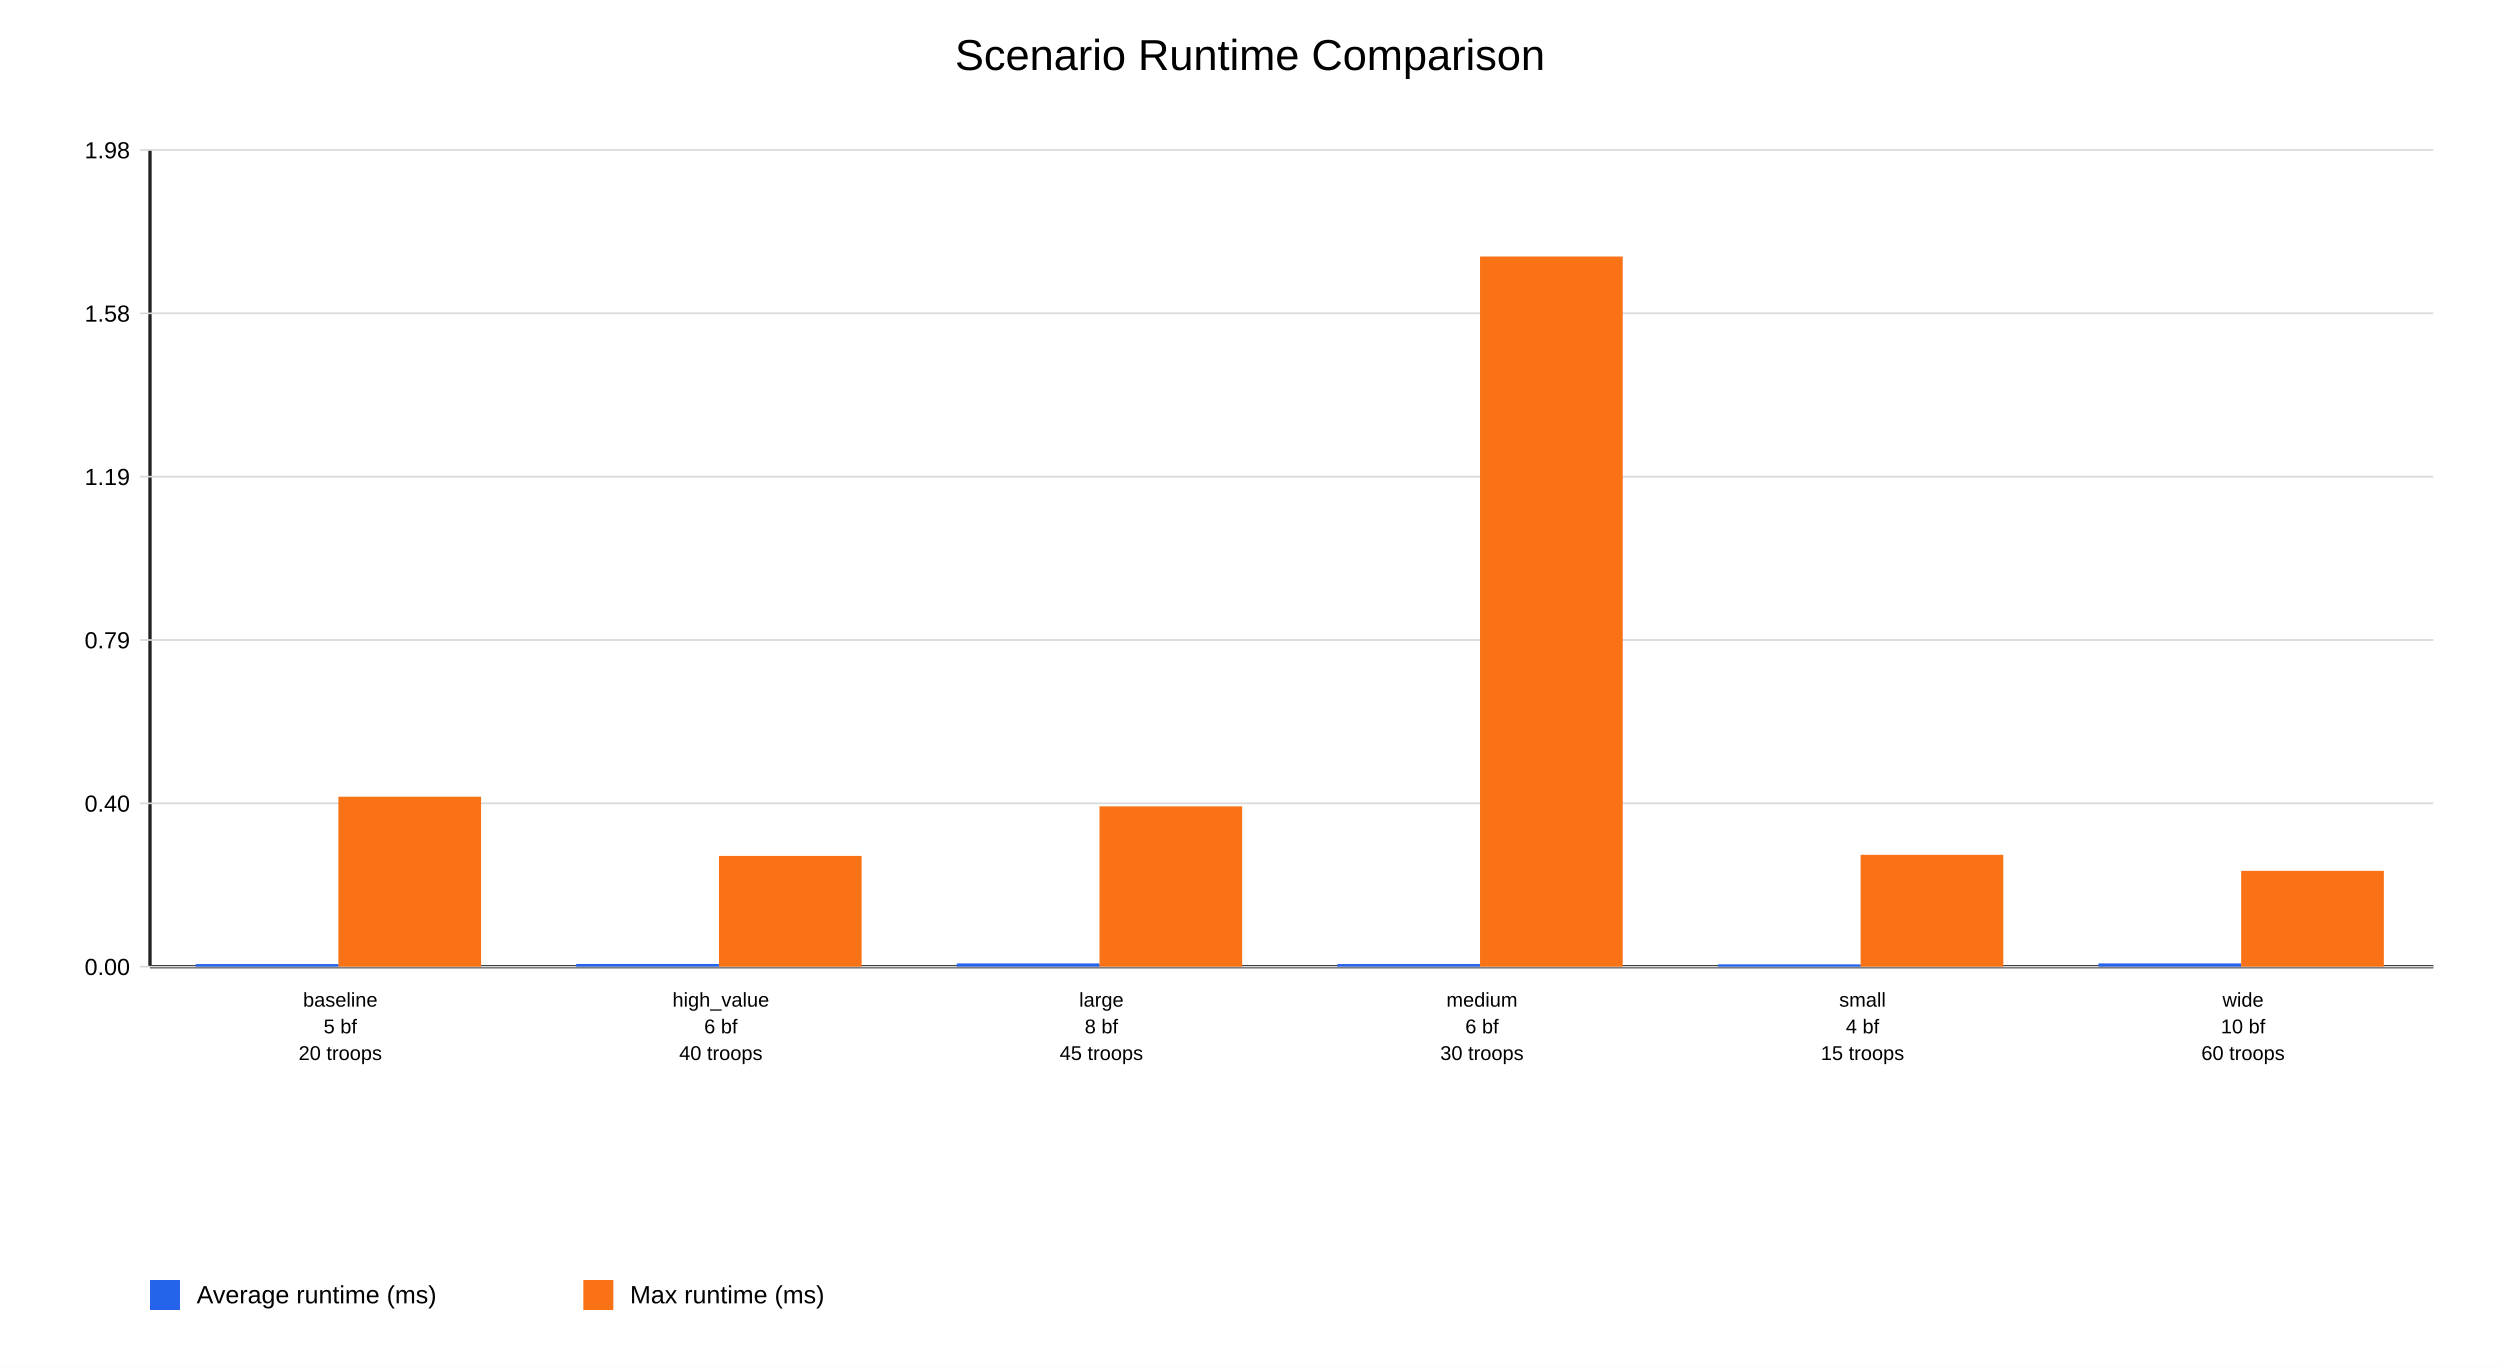
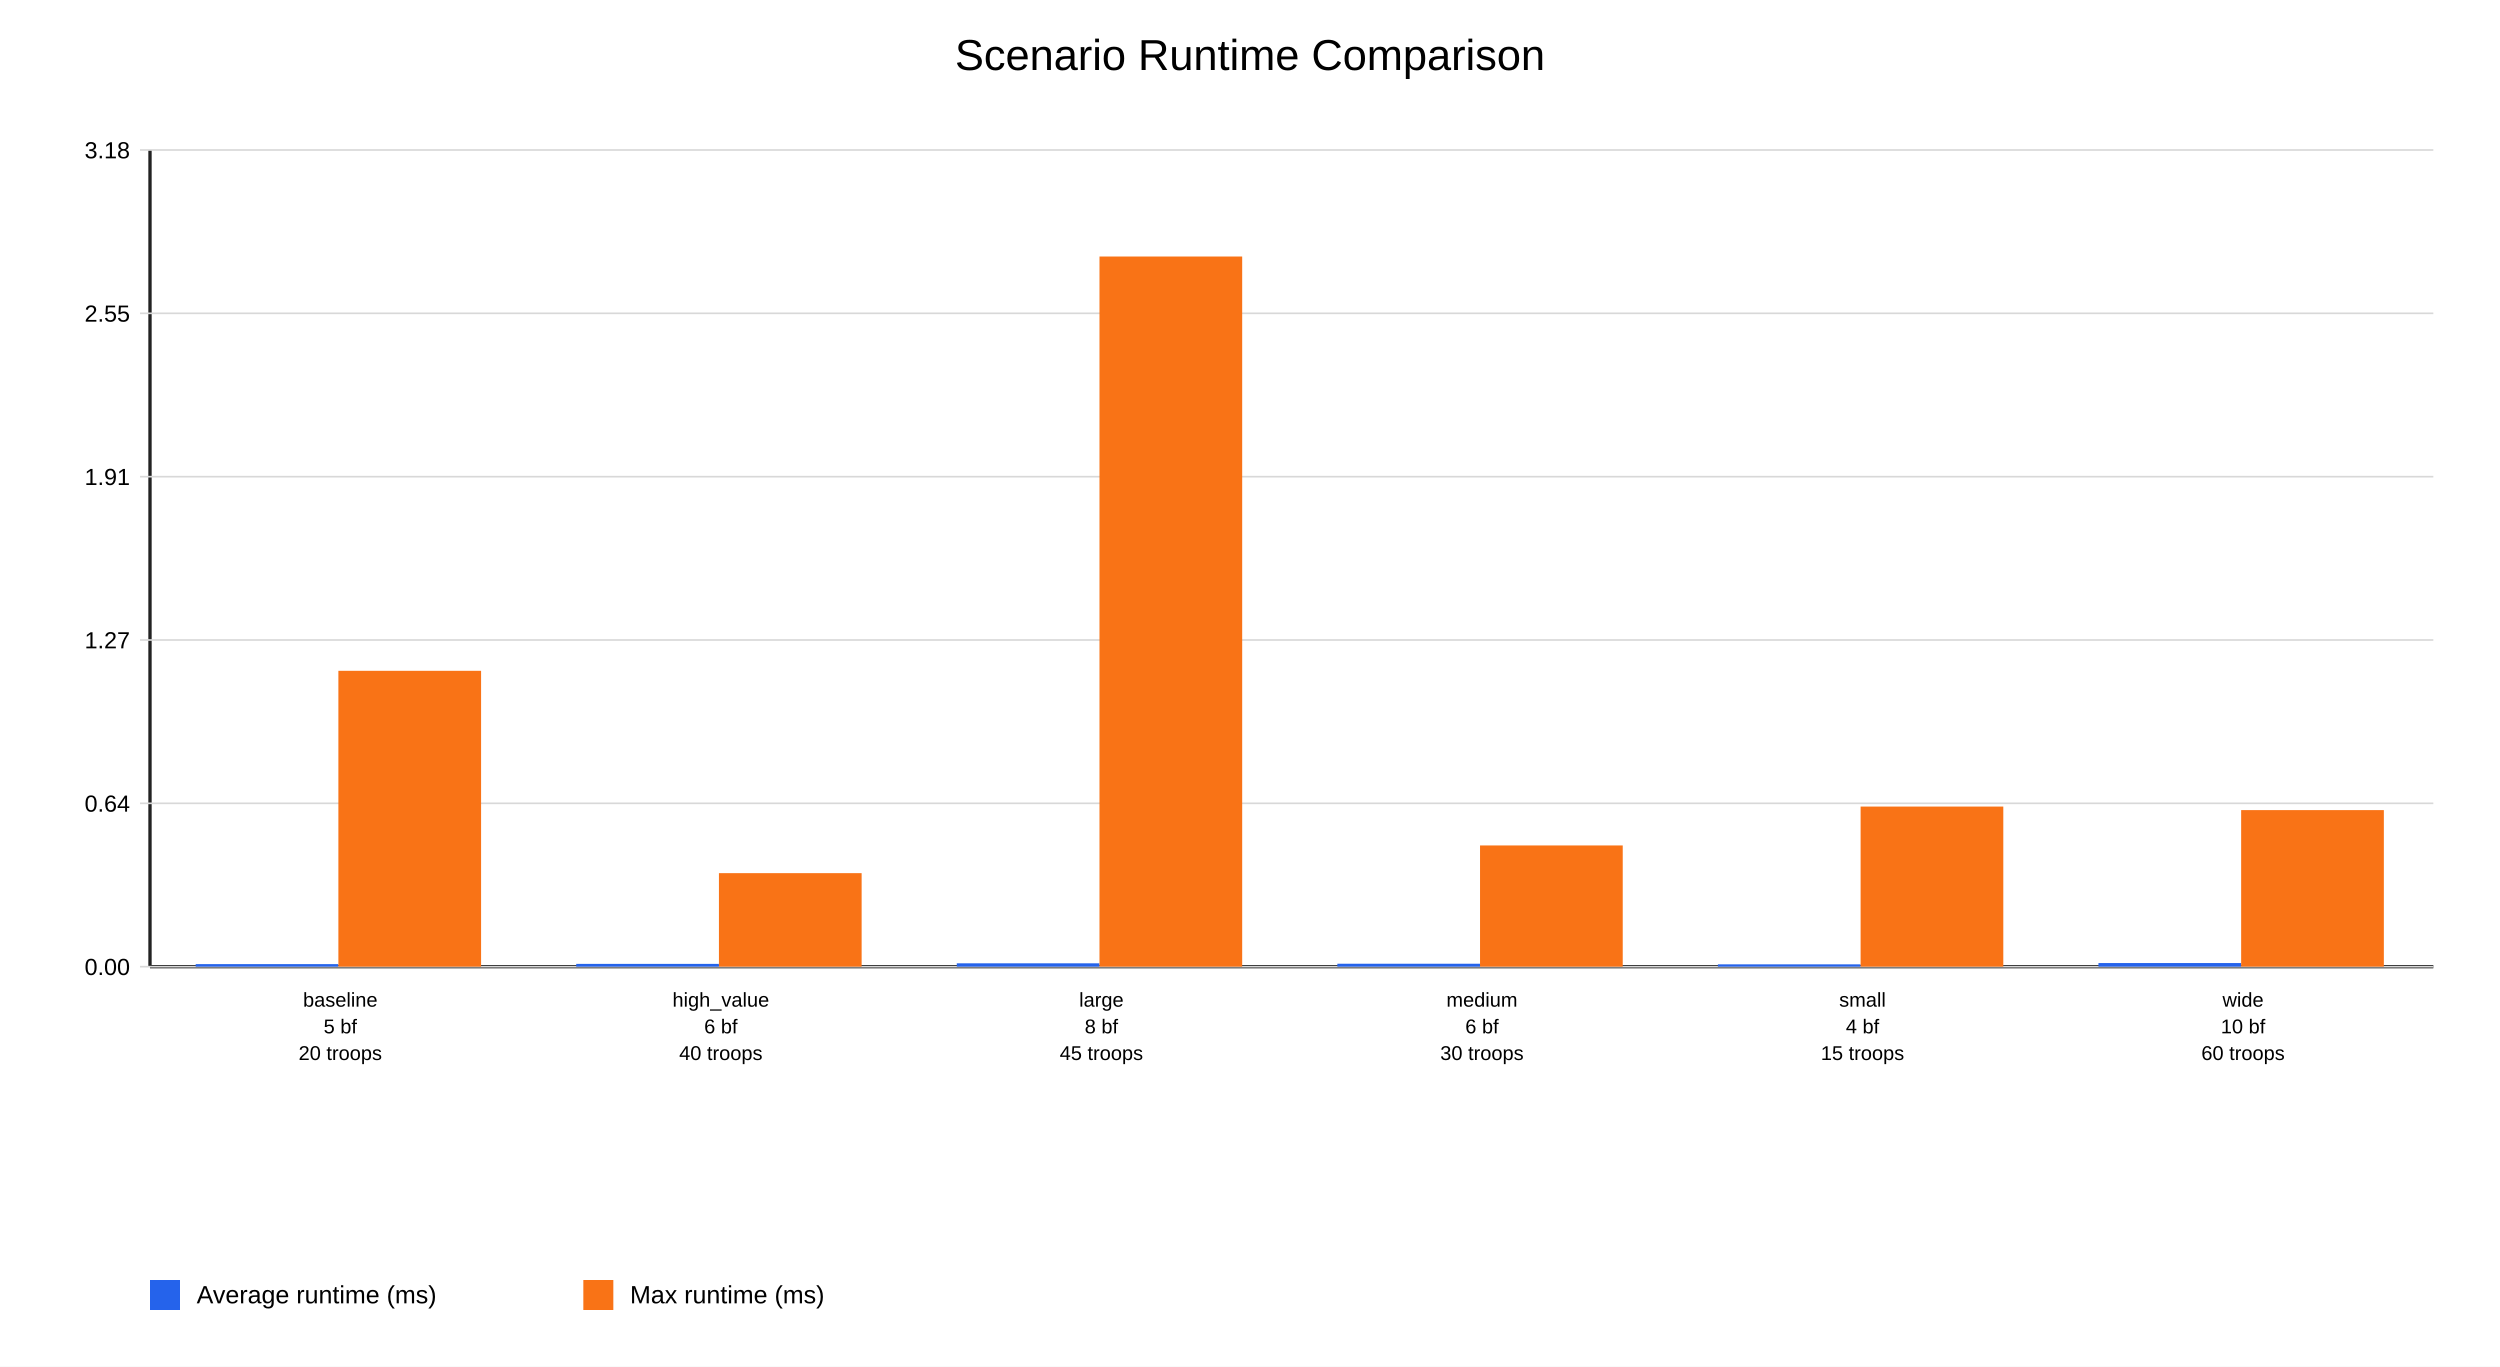
<svg xmlns="http://www.w3.org/2000/svg" width="1500" height="820" viewBox="0 0 1500 820">
  <rect width="100%" height="100%" fill="#ffffff" />
  <text x="750.0" y="42" text-anchor="middle" font-size="26" font-family="Arial">Scenario Runtime Comparison</text>
  <line x1="90" y1="580" x2="1460" y2="580" stroke="#222" stroke-width="2" />
  <line x1="90" y1="90" x2="90" y2="580" stroke="#222" stroke-width="2" />
  <line x1="84" y1="580.0" x2="1460" y2="580.0" stroke="#d8d8d8" stroke-width="1" />
  <text x="78" y="585.0" text-anchor="end" font-size="14" font-family="Arial">0.00</text>
  <line x1="84" y1="482.0" x2="1460" y2="482.0" stroke="#d8d8d8" stroke-width="1" />
-   <text x="78" y="487.0" text-anchor="end" font-size="14" font-family="Arial">0.40</text>
+   <text x="78" y="487.0" text-anchor="end" font-size="14" font-family="Arial">0.64</text>
  <line x1="84" y1="384.0" x2="1460" y2="384.0" stroke="#d8d8d8" stroke-width="1" />
-   <text x="78" y="389.0" text-anchor="end" font-size="14" font-family="Arial">0.79</text>
+   <text x="78" y="389.0" text-anchor="end" font-size="14" font-family="Arial">1.27</text>
  <line x1="84" y1="286.0" x2="1460" y2="286.0" stroke="#d8d8d8" stroke-width="1" />
-   <text x="78" y="291.0" text-anchor="end" font-size="14" font-family="Arial">1.19</text>
+   <text x="78" y="291.0" text-anchor="end" font-size="14" font-family="Arial">1.91</text>
  <line x1="84" y1="188.0" x2="1460" y2="188.0" stroke="#d8d8d8" stroke-width="1" />
-   <text x="78" y="193.0" text-anchor="end" font-size="14" font-family="Arial">1.58</text>
+   <text x="78" y="193.0" text-anchor="end" font-size="14" font-family="Arial">2.55</text>
  <line x1="84" y1="90.0" x2="1460" y2="90.0" stroke="#d8d8d8" stroke-width="1" />
-   <text x="78" y="95.0" text-anchor="end" font-size="14" font-family="Arial">1.98</text>
-   <rect x="117.40" y="578.46" width="85.62" height="1.54" fill="#2563eb" />
-   <rect x="203.03" y="478.03" width="85.62" height="101.97" fill="#f97316" />
+   <text x="78" y="95.0" text-anchor="end" font-size="14" font-family="Arial">3.18</text>
+   <rect x="117.40" y="578.47" width="85.62" height="1.53" fill="#2563eb" />
+   <rect x="203.03" y="402.49" width="85.62" height="177.51" fill="#f97316" />
  <text x="204.17" y="604" text-anchor="middle" font-size="12" font-family="Arial">baseline</text>
  <text x="204.17" y="620" text-anchor="middle" font-size="12" font-family="Arial">5 bf</text>
  <text x="204.17" y="636" text-anchor="middle" font-size="12" font-family="Arial">20 troops</text>
-   <rect x="345.73" y="578.39" width="85.62" height="1.61" fill="#2563eb" />
-   <rect x="431.36" y="513.55" width="85.62" height="66.45" fill="#f97316" />
+   <rect x="345.73" y="578.33" width="85.62" height="1.67" fill="#2563eb" />
+   <rect x="431.36" y="523.89" width="85.62" height="56.11" fill="#f97316" />
  <text x="432.50" y="604" text-anchor="middle" font-size="12" font-family="Arial">high_value</text>
  <text x="432.50" y="620" text-anchor="middle" font-size="12" font-family="Arial">6 bf</text>
  <text x="432.50" y="636" text-anchor="middle" font-size="12" font-family="Arial">40 troops</text>
-   <rect x="574.07" y="578.06" width="85.62" height="1.94" fill="#2563eb" />
-   <rect x="659.69" y="483.82" width="85.62" height="96.18" fill="#f97316" />
+   <rect x="574.07" y="577.99" width="85.62" height="2.01" fill="#2563eb" />
+   <rect x="659.69" y="153.91" width="85.62" height="426.09" fill="#f97316" />
  <text x="660.83" y="604" text-anchor="middle" font-size="12" font-family="Arial">large</text>
  <text x="660.83" y="620" text-anchor="middle" font-size="12" font-family="Arial">8 bf</text>
  <text x="660.83" y="636" text-anchor="middle" font-size="12" font-family="Arial">45 troops</text>
-   <rect x="802.40" y="578.43" width="85.62" height="1.57" fill="#2563eb" />
-   <rect x="888.02" y="153.91" width="85.62" height="426.09" fill="#f97316" />
+   <rect x="802.40" y="578.24" width="85.62" height="1.76" fill="#2563eb" />
+   <rect x="888.02" y="507.27" width="85.62" height="72.73" fill="#f97316" />
  <text x="889.17" y="604" text-anchor="middle" font-size="12" font-family="Arial">medium</text>
  <text x="889.17" y="620" text-anchor="middle" font-size="12" font-family="Arial">6 bf</text>
  <text x="889.17" y="636" text-anchor="middle" font-size="12" font-family="Arial">30 troops</text>
  <rect x="1030.73" y="578.61" width="85.62" height="1.39" fill="#2563eb" />
-   <rect x="1116.36" y="512.89" width="85.62" height="67.11" fill="#f97316" />
+   <rect x="1116.36" y="483.94" width="85.62" height="96.06" fill="#f97316" />
  <text x="1117.50" y="604" text-anchor="middle" font-size="12" font-family="Arial">small</text>
  <text x="1117.50" y="620" text-anchor="middle" font-size="12" font-family="Arial">4 bf</text>
  <text x="1117.50" y="636" text-anchor="middle" font-size="12" font-family="Arial">15 troops</text>
-   <rect x="1259.07" y="578.06" width="85.62" height="1.94" fill="#2563eb" />
-   <rect x="1344.69" y="522.51" width="85.62" height="57.49" fill="#f97316" />
+   <rect x="1259.07" y="577.83" width="85.62" height="2.17" fill="#2563eb" />
+   <rect x="1344.69" y="486.06" width="85.62" height="93.94" fill="#f97316" />
  <text x="1345.83" y="604" text-anchor="middle" font-size="12" font-family="Arial">wide</text>
  <text x="1345.83" y="620" text-anchor="middle" font-size="12" font-family="Arial">10 bf</text>
  <text x="1345.83" y="636" text-anchor="middle" font-size="12" font-family="Arial">60 troops</text>
  <rect x="90" y="768" width="18" height="18" fill="#2563eb" />
  <text x="118" y="782" font-size="15" font-family="Arial">Average runtime (ms)</text>
  <rect x="350" y="768" width="18" height="18" fill="#f97316" />
  <text x="378" y="782" font-size="15" font-family="Arial">Max runtime (ms)</text>
</svg>
